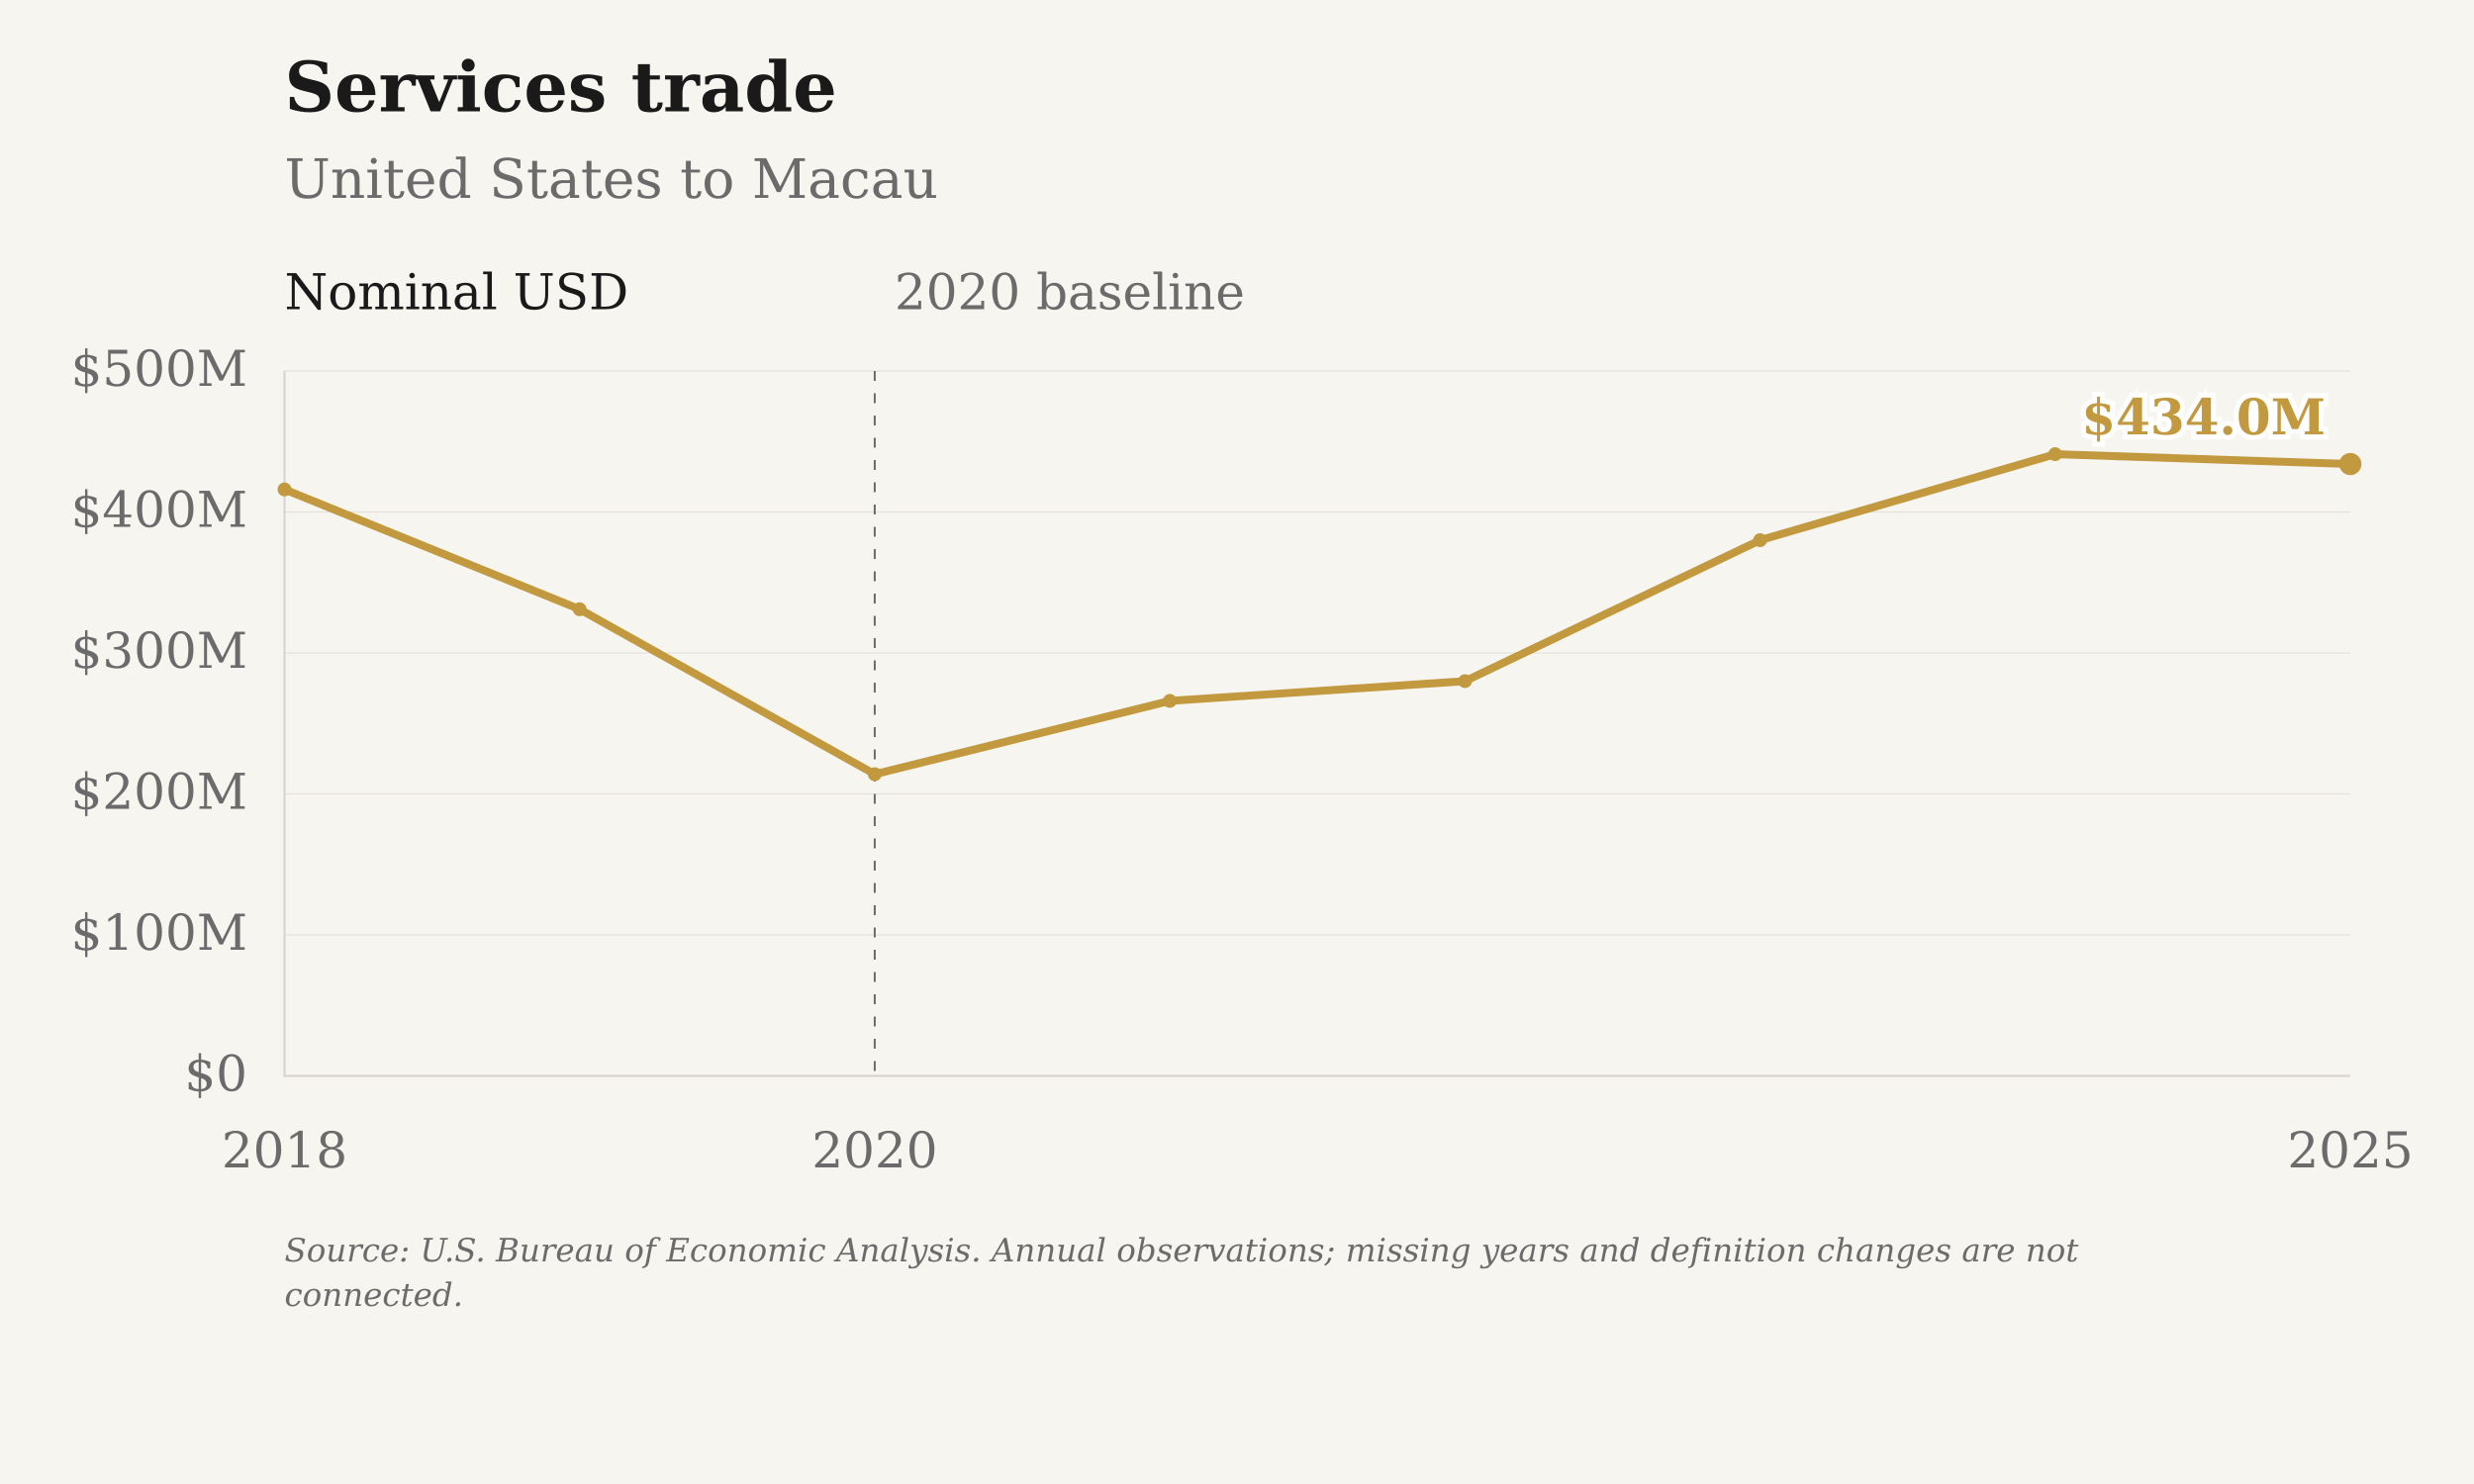
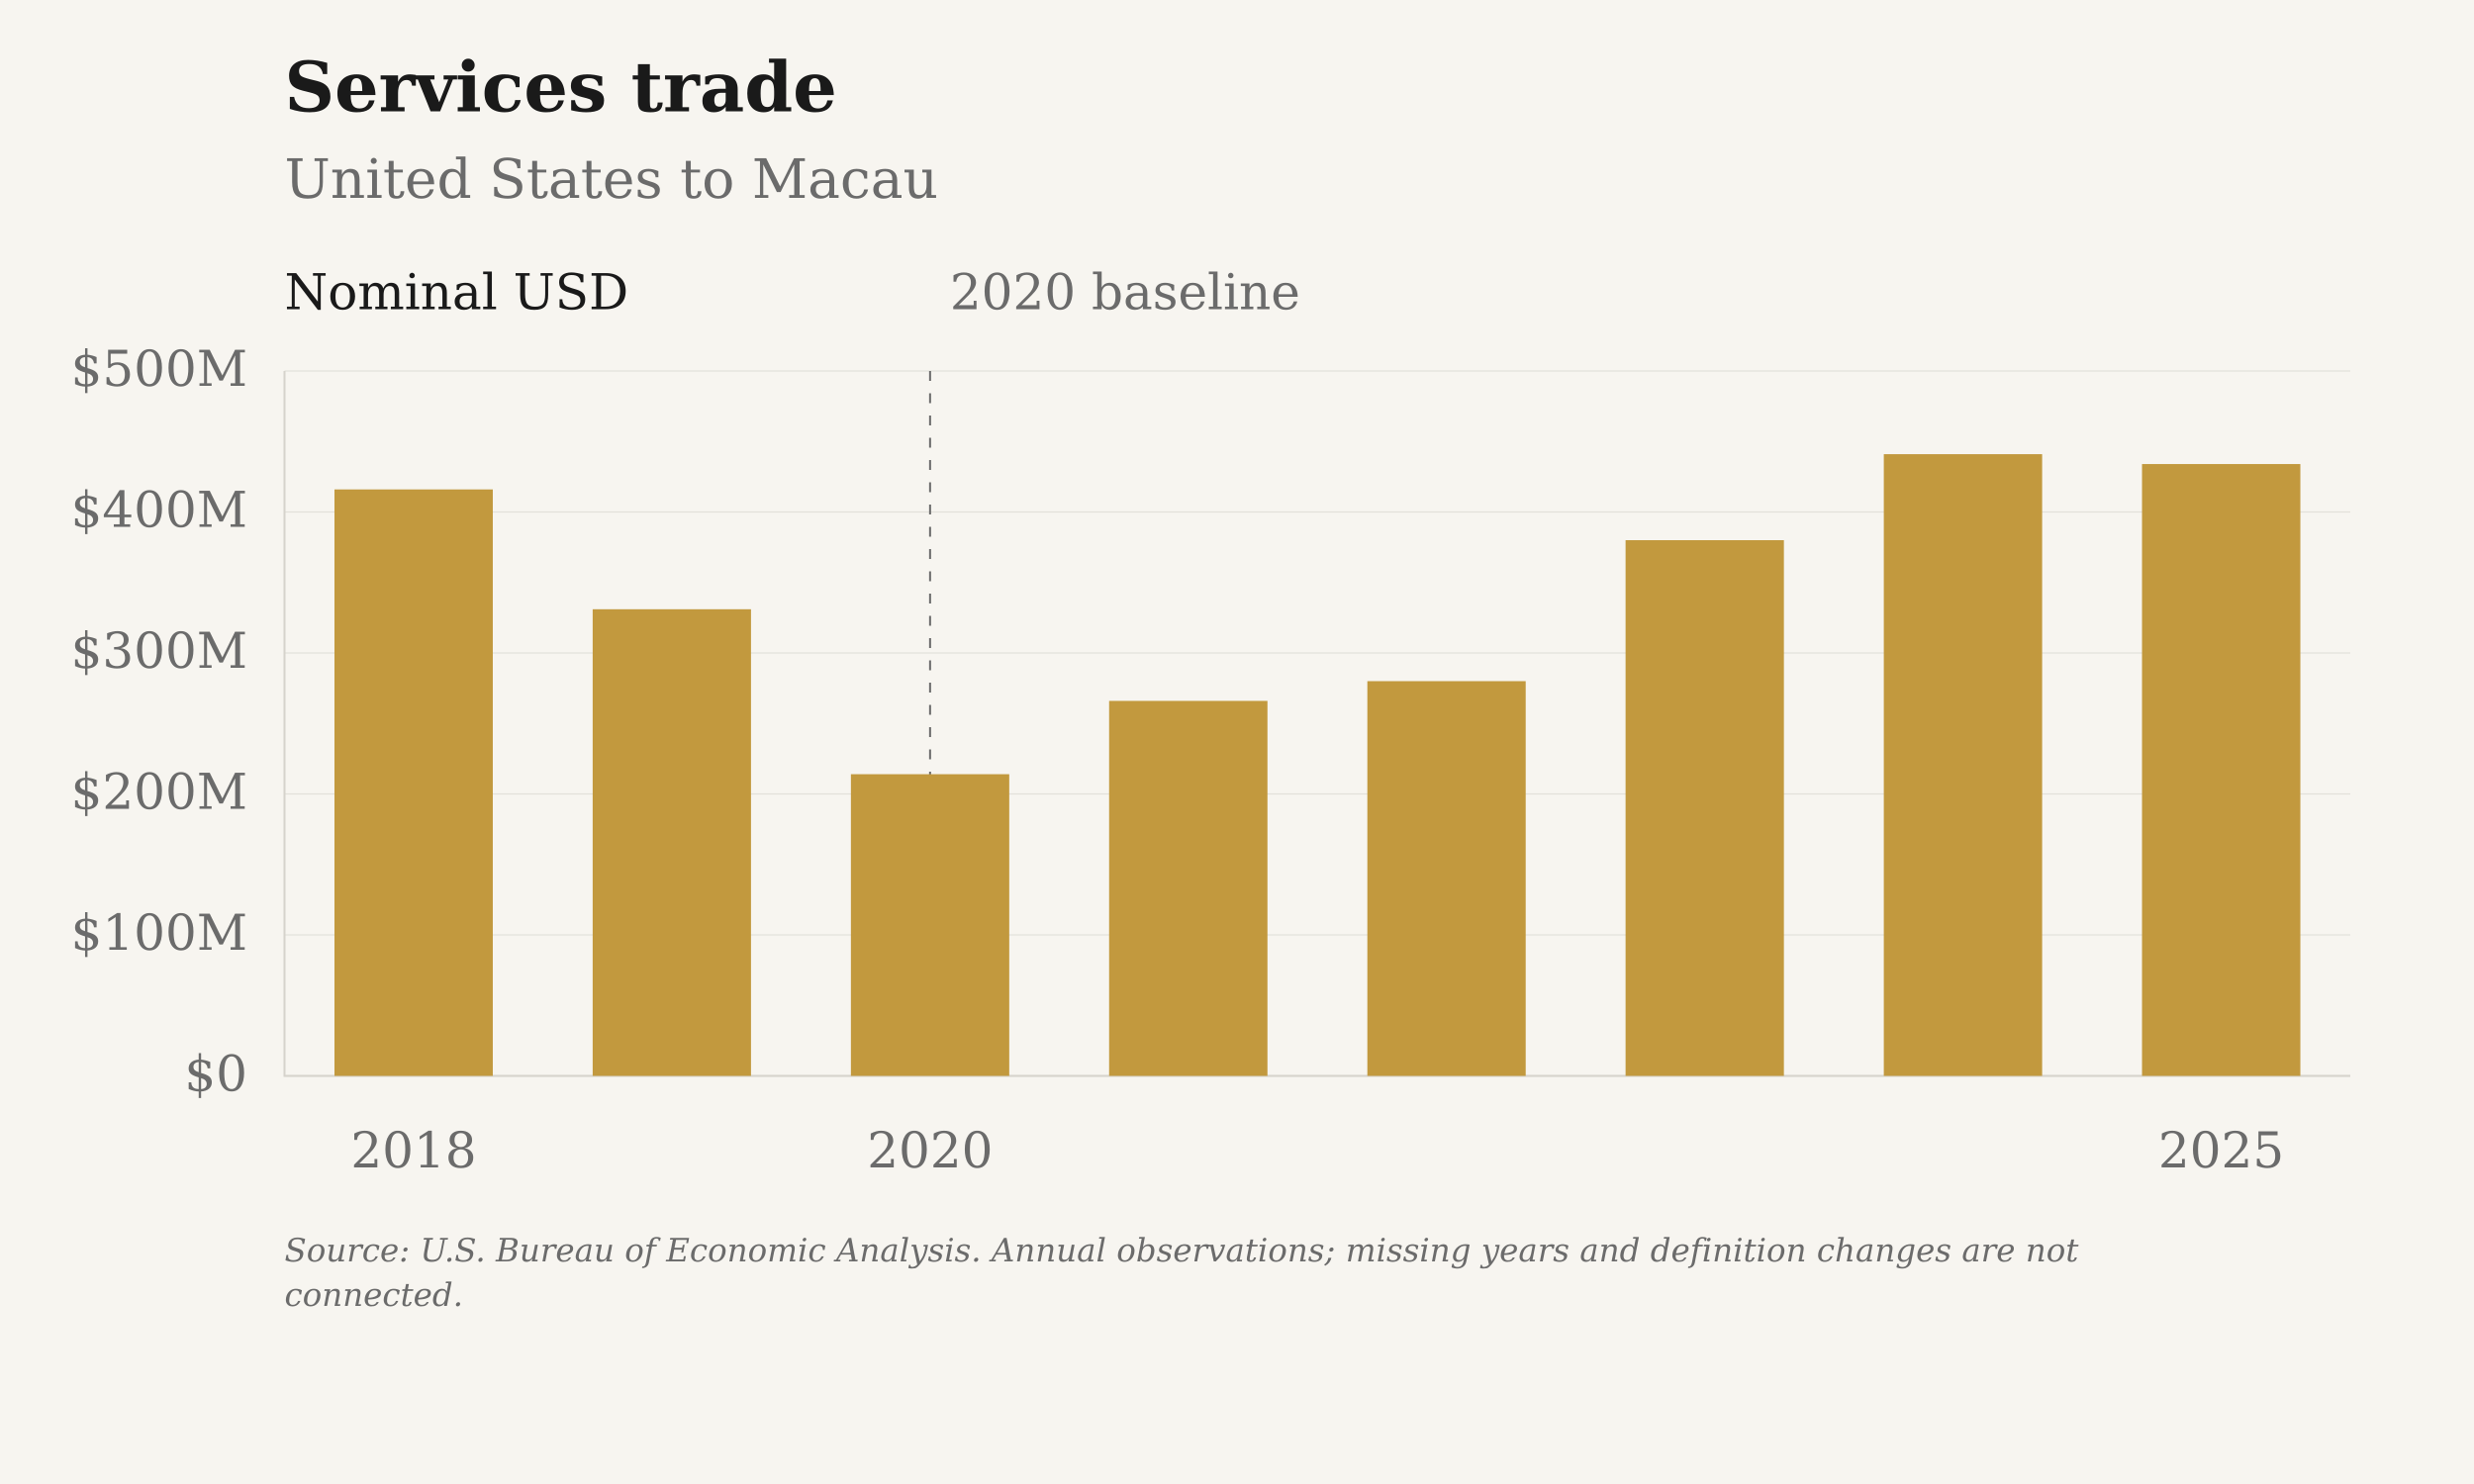
- <svg xmlns="http://www.w3.org/2000/svg" viewBox="0 0 1000 600" role="img" aria-label="Services trade: United States to Macau">
+ <svg xmlns="http://www.w3.org/2000/svg" viewBox="0 0 1000 600" role="img" aria-label="Services trade: United States to Macau" data-plot-style="columns">
  <rect class="chart-background" width="1000" height="600" fill="#F7F5F0" />
  <g font-family="DejaVu Serif, Georgia, 'Times New Roman', serif" font-size="20" fill="#6B6B6B">
    <text x="115" y="45" font-size="28" font-weight="bold" fill="#1A1A1A">Services trade</text>
    <text x="115" y="80" font-size="22">United States to Macau</text>
    <path d="M115 435.00H950" stroke="#D6D3CC" stroke-opacity="0.6" stroke-width="0.5" />
    <text x="100" y="441.00" text-anchor="end">$0</text>
    <path d="M115 378.00H950" stroke="#D6D3CC" stroke-opacity="0.6" stroke-width="0.5" />
    <text x="100" y="384.00" text-anchor="end">$100M</text>
    <path d="M115 321.00H950" stroke="#D6D3CC" stroke-opacity="0.6" stroke-width="0.5" />
    <text x="100" y="327.00" text-anchor="end">$200M</text>
    <path d="M115 264.00H950" stroke="#D6D3CC" stroke-opacity="0.6" stroke-width="0.5" />
    <text x="100" y="270.00" text-anchor="end">$300M</text>
    <path d="M115 207.00H950" stroke="#D6D3CC" stroke-opacity="0.6" stroke-width="0.5" />
    <text x="100" y="213.00" text-anchor="end">$400M</text>
    <path d="M115 150.00H950" stroke="#D6D3CC" stroke-opacity="0.6" stroke-width="0.5" />
    <text x="100" y="156.00" text-anchor="end">$500M</text>
-     <text x="115.00" y="472" text-anchor="middle">2018</text>
-     <text x="353.57" y="472" text-anchor="middle">2020</text>
-     <text x="950.00" y="472" text-anchor="middle">2025</text>
+     <text x="167.19" y="472" text-anchor="middle">2018</text>
+     <text x="375.94" y="472" text-anchor="middle">2020</text>
+     <text x="897.81" y="472" text-anchor="middle">2025</text>
    <path d="M115 150V435H950" stroke="#D6D3CC" stroke-width="0.8" fill="none" />
-     <path d="M353.57 150V435" stroke="#6B6B6B" stroke-width="0.8" stroke-dasharray="4 5" />
-     <text x="361.57" y="125" text-anchor="start">2020 baseline</text>
+     <path d="M375.94 150V435" stroke="#6B6B6B" stroke-width="0.8" stroke-dasharray="4 5" />
+     <text x="383.94" y="125" text-anchor="start">2020 baseline</text>
    <text x="115" y="125" fill="#1A1A1A">Nominal USD</text>
-     <path class="data-line" data-series-id="bea_expanded:USA:MAC:services" d="M115.00,197.88 L234.29,246.33 L353.57,313.02 L472.86,283.38 L592.14,275.40 L711.43,218.40 L830.71,183.63 L950.00,187.62" fill="none" stroke="#C2993E" stroke-width="3.2" stroke-linejoin="round" />
-     <circle data-series-id="bea_expanded:USA:MAC:services" data-year="2018" data-value="416000000.0" data-period="2018" data-reported-value="416000000.0" data-reported-unit="USD" data-status="observed" cx="115.00" cy="197.88" r="2.8" fill="#C2993E" />
-     <circle data-series-id="bea_expanded:USA:MAC:services" data-year="2019" data-value="331000000.0" data-period="2019" data-reported-value="331000000.0" data-reported-unit="USD" data-status="observed" cx="234.29" cy="246.33" r="2.8" fill="#C2993E" />
-     <circle data-series-id="bea_expanded:USA:MAC:services" data-year="2020" data-value="214000000.0" data-period="2020" data-reported-value="214000000.0" data-reported-unit="USD" data-status="observed" cx="353.57" cy="313.02" r="2.8" fill="#C2993E" />
-     <circle data-series-id="bea_expanded:USA:MAC:services" data-year="2021" data-value="266000000.0" data-period="2021" data-reported-value="266000000.0" data-reported-unit="USD" data-status="observed" cx="472.86" cy="283.38" r="2.8" fill="#C2993E" />
-     <circle data-series-id="bea_expanded:USA:MAC:services" data-year="2022" data-value="280000000.0" data-period="2022" data-reported-value="280000000.0" data-reported-unit="USD" data-status="observed" cx="592.14" cy="275.40" r="2.8" fill="#C2993E" />
-     <circle data-series-id="bea_expanded:USA:MAC:services" data-year="2023" data-value="380000000.0" data-period="2023" data-reported-value="380000000.0" data-reported-unit="USD" data-status="observed" cx="711.43" cy="218.40" r="2.8" fill="#C2993E" />
-     <circle data-series-id="bea_expanded:USA:MAC:services" data-year="2024" data-value="441000000.0" data-period="2024" data-reported-value="441000000.0" data-reported-unit="USD" data-status="observed" cx="830.71" cy="183.63" r="2.8" fill="#C2993E" />
-     <circle data-series-id="bea_expanded:USA:MAC:services" data-year="2025" data-value="434000000.0" data-period="2025" data-reported-value="434000000.0" data-reported-unit="USD" data-status="observed" cx="950.00" cy="187.62" r="4.5" fill="#C2993E" />
-     <text class="end-label" x="940.00" y="175.62" text-anchor="end" font-size="20" font-weight="bold" fill="#C2993E" stroke="#FFFFFF" stroke-width="4" paint-order="stroke">$434.0M</text>
+     <rect class="annual-column" data-series-id="bea_expanded:USA:MAC:services" data-year="2018" data-value="416000000.0" x="135.19" y="197.88" width="64.00" height="237.12" fill="#C2993E" />
+     <circle data-series-id="bea_expanded:USA:MAC:services" data-year="2018" data-value="416000000.0" data-period="2018" data-reported-value="416000000.0" data-reported-unit="USD" data-status="observed" cx="167.19" cy="197.88" r="0" fill="#C2993E" />
+     <rect class="annual-column" data-series-id="bea_expanded:USA:MAC:services" data-year="2019" data-value="331000000.0" x="239.56" y="246.33" width="64.00" height="188.67" fill="#C2993E" />
+     <circle data-series-id="bea_expanded:USA:MAC:services" data-year="2019" data-value="331000000.0" data-period="2019" data-reported-value="331000000.0" data-reported-unit="USD" data-status="observed" cx="271.56" cy="246.33" r="0" fill="#C2993E" />
+     <rect class="annual-column" data-series-id="bea_expanded:USA:MAC:services" data-year="2020" data-value="214000000.0" x="343.94" y="313.02" width="64.00" height="121.98" fill="#C2993E" />
+     <circle data-series-id="bea_expanded:USA:MAC:services" data-year="2020" data-value="214000000.0" data-period="2020" data-reported-value="214000000.0" data-reported-unit="USD" data-status="observed" cx="375.94" cy="313.02" r="0" fill="#C2993E" />
+     <rect class="annual-column" data-series-id="bea_expanded:USA:MAC:services" data-year="2021" data-value="266000000.0" x="448.31" y="283.38" width="64.00" height="151.62" fill="#C2993E" />
+     <circle data-series-id="bea_expanded:USA:MAC:services" data-year="2021" data-value="266000000.0" data-period="2021" data-reported-value="266000000.0" data-reported-unit="USD" data-status="observed" cx="480.31" cy="283.38" r="0" fill="#C2993E" />
+     <rect class="annual-column" data-series-id="bea_expanded:USA:MAC:services" data-year="2022" data-value="280000000.0" x="552.69" y="275.40" width="64.00" height="159.60" fill="#C2993E" />
+     <circle data-series-id="bea_expanded:USA:MAC:services" data-year="2022" data-value="280000000.0" data-period="2022" data-reported-value="280000000.0" data-reported-unit="USD" data-status="observed" cx="584.69" cy="275.40" r="0" fill="#C2993E" />
+     <rect class="annual-column" data-series-id="bea_expanded:USA:MAC:services" data-year="2023" data-value="380000000.0" x="657.06" y="218.40" width="64.00" height="216.60" fill="#C2993E" />
+     <circle data-series-id="bea_expanded:USA:MAC:services" data-year="2023" data-value="380000000.0" data-period="2023" data-reported-value="380000000.0" data-reported-unit="USD" data-status="observed" cx="689.06" cy="218.40" r="0" fill="#C2993E" />
+     <rect class="annual-column" data-series-id="bea_expanded:USA:MAC:services" data-year="2024" data-value="441000000.0" x="761.44" y="183.63" width="64.00" height="251.37" fill="#C2993E" />
+     <circle data-series-id="bea_expanded:USA:MAC:services" data-year="2024" data-value="441000000.0" data-period="2024" data-reported-value="441000000.0" data-reported-unit="USD" data-status="observed" cx="793.44" cy="183.63" r="0" fill="#C2993E" />
+     <rect class="annual-column" data-series-id="bea_expanded:USA:MAC:services" data-year="2025" data-value="434000000.0" x="865.81" y="187.62" width="64.00" height="247.38" fill="#C2993E" />
+     <circle data-series-id="bea_expanded:USA:MAC:services" data-year="2025" data-value="434000000.0" data-period="2025" data-reported-value="434000000.0" data-reported-unit="USD" data-status="observed" cx="897.81" cy="187.62" r="0" fill="#C2993E" />
    <text class="figure-source" x="115" y="510" font-size="13" font-style="italic">Source: U.S. Bureau of Economic Analysis. Annual observations; missing years and definition changes are not</text>
    <text class="figure-source" x="115" y="528" font-size="13" font-style="italic">connected.</text>
  </g>
</svg>
